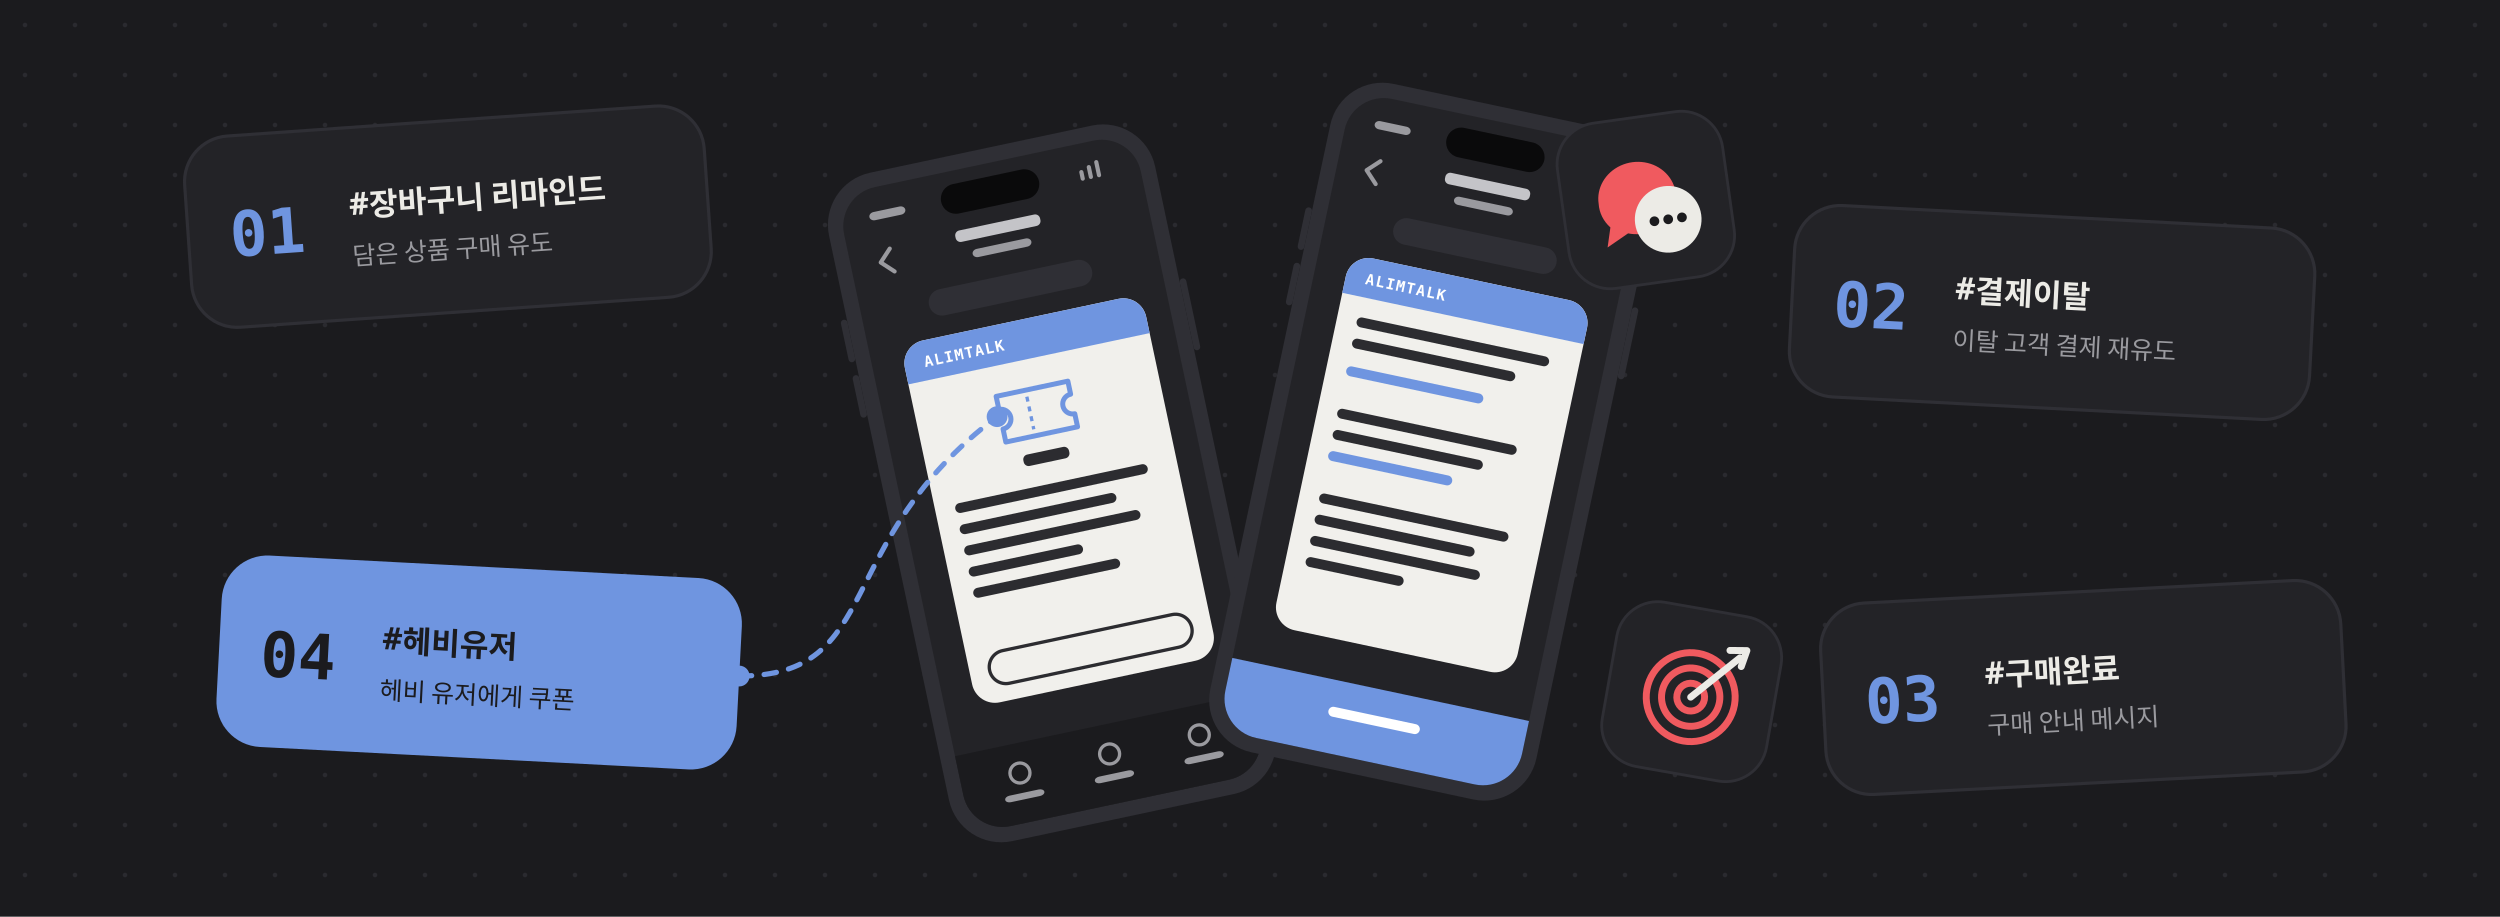
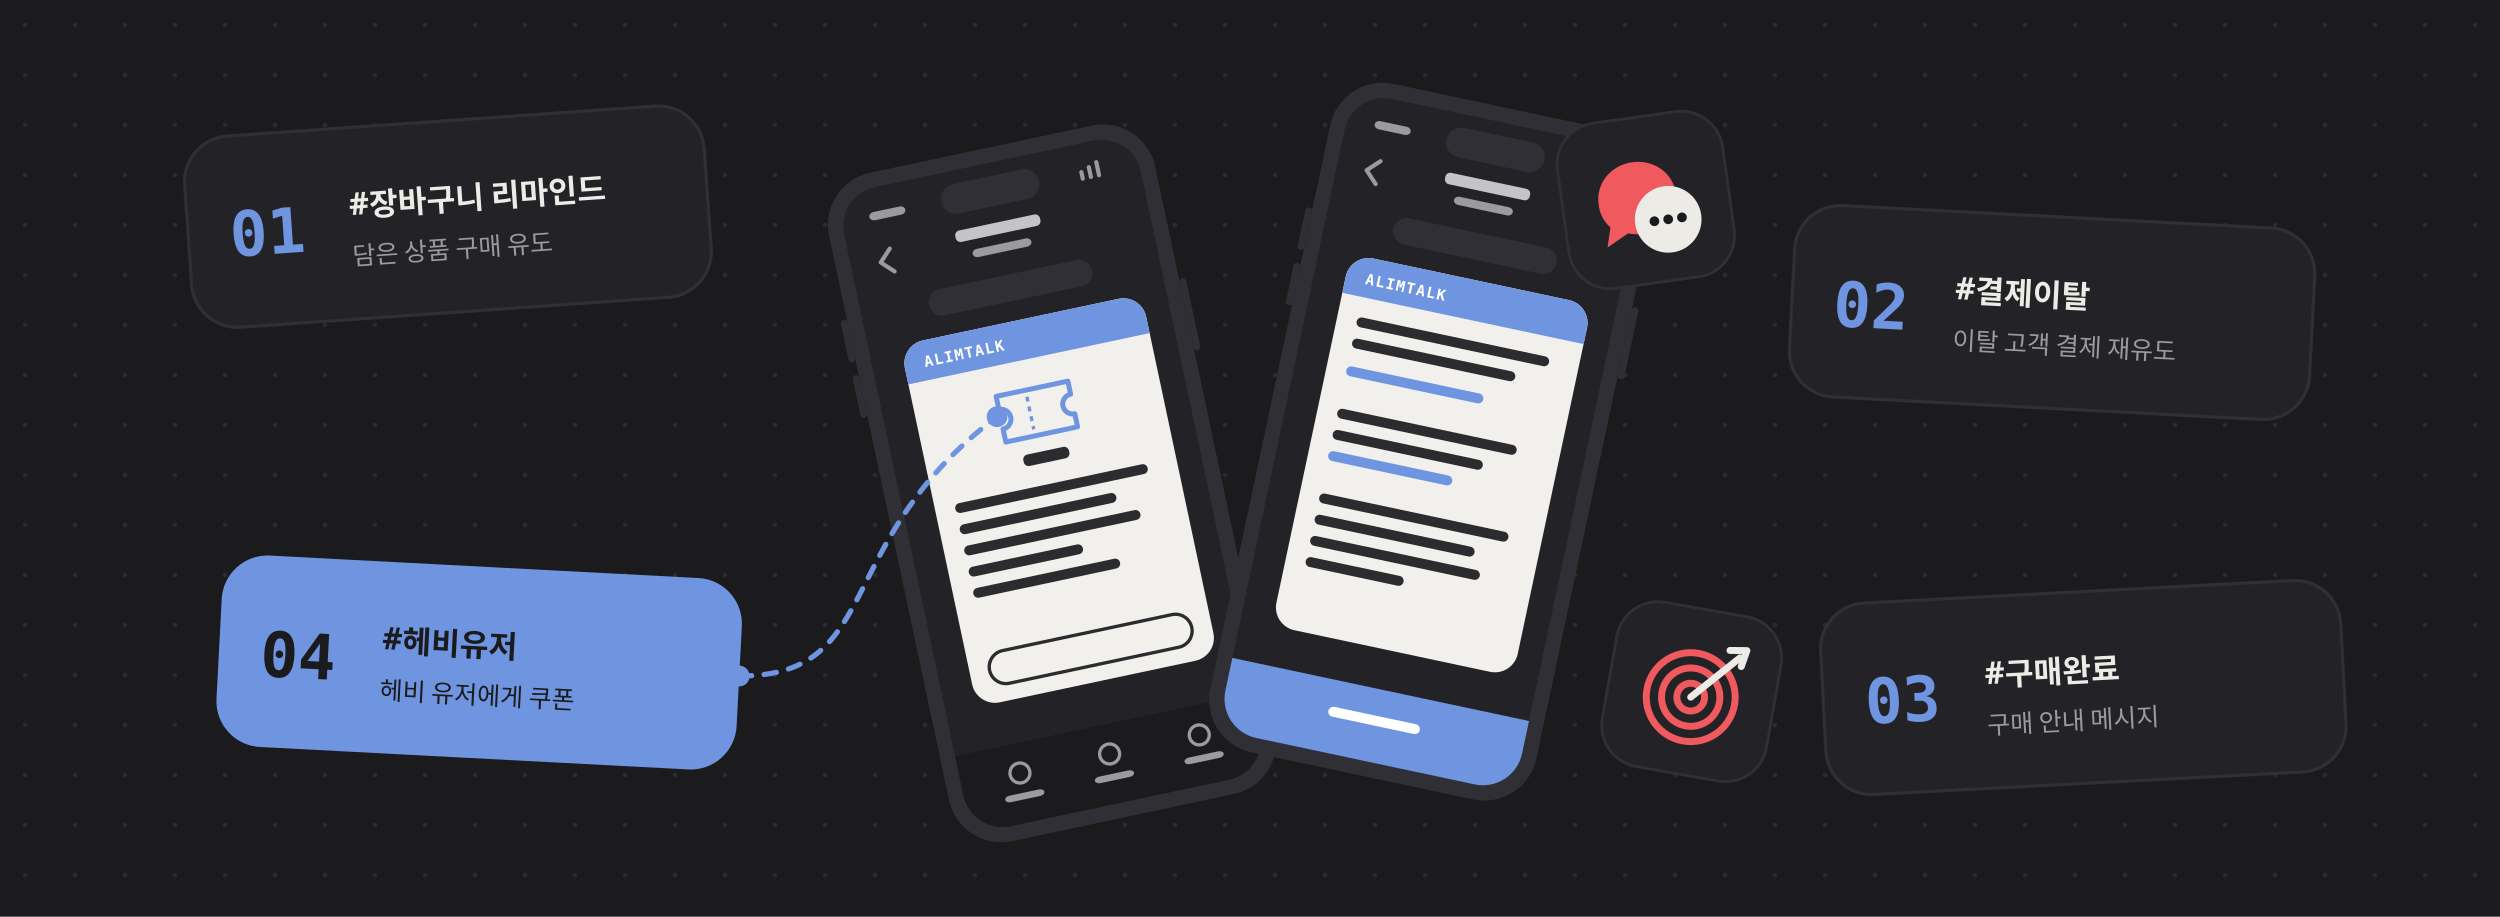
<svg xmlns="http://www.w3.org/2000/svg" viewBox="0 0 1200 440" width="1200" height="440">
  <rect width="1200" height="440" fill="#1b1b1e" />
  <g fill="#2a2a2f">
    <circle cx="12" cy="12" r="1.1" />
    <circle cx="12" cy="36" r="1.1" />
    <circle cx="12" cy="60" r="1.1" />
    <circle cx="12" cy="84" r="1.1" />
    <circle cx="12" cy="108" r="1.1" />
    <circle cx="12" cy="132" r="1.1" />
    <circle cx="12" cy="156" r="1.1" />
    <circle cx="12" cy="180" r="1.1" />
    <circle cx="12" cy="204" r="1.1" />
    <circle cx="12" cy="228" r="1.1" />
    <circle cx="12" cy="252" r="1.1" />
    <circle cx="12" cy="276" r="1.1" />
    <circle cx="12" cy="300" r="1.1" />
    <circle cx="12" cy="324" r="1.1" />
    <circle cx="12" cy="348" r="1.1" />
    <circle cx="12" cy="372" r="1.1" />
    <circle cx="12" cy="396" r="1.1" />
    <circle cx="12" cy="420" r="1.1" />
    <circle cx="36" cy="12" r="1.1" />
    <circle cx="36" cy="36" r="1.1" />
    <circle cx="36" cy="60" r="1.1" />
    <circle cx="36" cy="84" r="1.1" />
    <circle cx="36" cy="108" r="1.1" />
    <circle cx="36" cy="132" r="1.1" />
    <circle cx="36" cy="156" r="1.1" />
    <circle cx="36" cy="180" r="1.1" />
    <circle cx="36" cy="204" r="1.1" />
    <circle cx="36" cy="228" r="1.1" />
    <circle cx="36" cy="252" r="1.1" />
    <circle cx="36" cy="276" r="1.1" />
    <circle cx="36" cy="300" r="1.1" />
    <circle cx="36" cy="324" r="1.1" />
    <circle cx="36" cy="348" r="1.1" />
    <circle cx="36" cy="372" r="1.1" />
    <circle cx="36" cy="396" r="1.1" />
    <circle cx="36" cy="420" r="1.1" />
    <circle cx="60" cy="12" r="1.1" />
    <circle cx="60" cy="36" r="1.1" />
    <circle cx="60" cy="60" r="1.1" />
    <circle cx="60" cy="84" r="1.1" />
    <circle cx="60" cy="108" r="1.1" />
    <circle cx="60" cy="132" r="1.1" />
    <circle cx="60" cy="156" r="1.1" />
    <circle cx="60" cy="180" r="1.1" />
    <circle cx="60" cy="204" r="1.1" />
    <circle cx="60" cy="228" r="1.1" />
    <circle cx="60" cy="252" r="1.1" />
    <circle cx="60" cy="276" r="1.1" />
    <circle cx="60" cy="300" r="1.1" />
    <circle cx="60" cy="324" r="1.1" />
    <circle cx="60" cy="348" r="1.1" />
    <circle cx="60" cy="372" r="1.1" />
    <circle cx="60" cy="396" r="1.1" />
    <circle cx="60" cy="420" r="1.1" />
    <circle cx="84" cy="12" r="1.1" />
    <circle cx="84" cy="36" r="1.1" />
    <circle cx="84" cy="60" r="1.1" />
    <circle cx="84" cy="84" r="1.1" />
    <circle cx="84" cy="108" r="1.1" />
    <circle cx="84" cy="132" r="1.1" />
    <circle cx="84" cy="156" r="1.1" />
    <circle cx="84" cy="180" r="1.1" />
    <circle cx="84" cy="204" r="1.1" />
    <circle cx="84" cy="228" r="1.1" />
    <circle cx="84" cy="252" r="1.1" />
    <circle cx="84" cy="276" r="1.1" />
    <circle cx="84" cy="300" r="1.1" />
    <circle cx="84" cy="324" r="1.1" />
    <circle cx="84" cy="348" r="1.1" />
    <circle cx="84" cy="372" r="1.1" />
    <circle cx="84" cy="396" r="1.1" />
    <circle cx="84" cy="420" r="1.1" />
    <circle cx="108" cy="12" r="1.1" />
    <circle cx="108" cy="36" r="1.1" />
    <circle cx="108" cy="60" r="1.1" />
    <circle cx="108" cy="84" r="1.1" />
    <circle cx="108" cy="108" r="1.1" />
    <circle cx="108" cy="132" r="1.1" />
    <circle cx="108" cy="156" r="1.1" />
    <circle cx="108" cy="180" r="1.1" />
    <circle cx="108" cy="204" r="1.1" />
    <circle cx="108" cy="228" r="1.1" />
    <circle cx="108" cy="252" r="1.1" />
    <circle cx="108" cy="276" r="1.1" />
    <circle cx="108" cy="300" r="1.1" />
    <circle cx="108" cy="324" r="1.1" />
    <circle cx="108" cy="348" r="1.1" />
    <circle cx="108" cy="372" r="1.1" />
    <circle cx="108" cy="396" r="1.1" />
    <circle cx="108" cy="420" r="1.1" />
    <circle cx="132" cy="12" r="1.1" />
    <circle cx="132" cy="36" r="1.1" />
    <circle cx="132" cy="60" r="1.1" />
    <circle cx="132" cy="84" r="1.1" />
    <circle cx="132" cy="108" r="1.1" />
    <circle cx="132" cy="132" r="1.1" />
    <circle cx="132" cy="156" r="1.1" />
    <circle cx="132" cy="180" r="1.1" />
    <circle cx="132" cy="204" r="1.1" />
    <circle cx="132" cy="228" r="1.1" />
    <circle cx="132" cy="252" r="1.1" />
    <circle cx="132" cy="276" r="1.1" />
    <circle cx="132" cy="300" r="1.1" />
    <circle cx="132" cy="324" r="1.1" />
    <circle cx="132" cy="348" r="1.1" />
    <circle cx="132" cy="372" r="1.1" />
    <circle cx="132" cy="396" r="1.1" />
    <circle cx="132" cy="420" r="1.1" />
    <circle cx="156" cy="12" r="1.1" />
    <circle cx="156" cy="36" r="1.1" />
    <circle cx="156" cy="60" r="1.1" />
    <circle cx="156" cy="84" r="1.1" />
    <circle cx="156" cy="108" r="1.1" />
    <circle cx="156" cy="132" r="1.1" />
    <circle cx="156" cy="156" r="1.1" />
    <circle cx="156" cy="180" r="1.1" />
    <circle cx="156" cy="204" r="1.1" />
    <circle cx="156" cy="228" r="1.1" />
    <circle cx="156" cy="252" r="1.1" />
    <circle cx="156" cy="276" r="1.1" />
    <circle cx="156" cy="300" r="1.1" />
    <circle cx="156" cy="324" r="1.1" />
    <circle cx="156" cy="348" r="1.1" />
    <circle cx="156" cy="372" r="1.1" />
    <circle cx="156" cy="396" r="1.1" />
    <circle cx="156" cy="420" r="1.1" />
    <circle cx="180" cy="12" r="1.1" />
    <circle cx="180" cy="36" r="1.1" />
    <circle cx="180" cy="60" r="1.1" />
    <circle cx="180" cy="84" r="1.1" />
    <circle cx="180" cy="108" r="1.1" />
    <circle cx="180" cy="132" r="1.1" />
    <circle cx="180" cy="156" r="1.1" />
    <circle cx="180" cy="180" r="1.1" />
    <circle cx="180" cy="204" r="1.1" />
    <circle cx="180" cy="228" r="1.1" />
    <circle cx="180" cy="252" r="1.1" />
    <circle cx="180" cy="276" r="1.1" />
    <circle cx="180" cy="300" r="1.1" />
    <circle cx="180" cy="324" r="1.1" />
    <circle cx="180" cy="348" r="1.1" />
    <circle cx="180" cy="372" r="1.1" />
    <circle cx="180" cy="396" r="1.1" />
    <circle cx="180" cy="420" r="1.1" />
    <circle cx="204" cy="12" r="1.1" />
    <circle cx="204" cy="36" r="1.1" />
    <circle cx="204" cy="60" r="1.1" />
    <circle cx="204" cy="84" r="1.1" />
    <circle cx="204" cy="108" r="1.1" />
    <circle cx="204" cy="132" r="1.1" />
    <circle cx="204" cy="156" r="1.1" />
    <circle cx="204" cy="180" r="1.1" />
    <circle cx="204" cy="204" r="1.1" />
    <circle cx="204" cy="228" r="1.1" />
    <circle cx="204" cy="252" r="1.1" />
    <circle cx="204" cy="276" r="1.1" />
    <circle cx="204" cy="300" r="1.1" />
    <circle cx="204" cy="324" r="1.1" />
    <circle cx="204" cy="348" r="1.1" />
    <circle cx="204" cy="372" r="1.1" />
    <circle cx="204" cy="396" r="1.1" />
    <circle cx="204" cy="420" r="1.1" />
    <circle cx="228" cy="12" r="1.1" />
    <circle cx="228" cy="36" r="1.1" />
    <circle cx="228" cy="60" r="1.1" />
    <circle cx="228" cy="84" r="1.1" />
    <circle cx="228" cy="108" r="1.1" />
    <circle cx="228" cy="132" r="1.1" />
    <circle cx="228" cy="156" r="1.1" />
    <circle cx="228" cy="180" r="1.1" />
    <circle cx="228" cy="204" r="1.1" />
    <circle cx="228" cy="228" r="1.1" />
    <circle cx="228" cy="252" r="1.1" />
    <circle cx="228" cy="276" r="1.1" />
    <circle cx="228" cy="300" r="1.1" />
    <circle cx="228" cy="324" r="1.1" />
    <circle cx="228" cy="348" r="1.1" />
    <circle cx="228" cy="372" r="1.1" />
    <circle cx="228" cy="396" r="1.1" />
    <circle cx="228" cy="420" r="1.1" />
    <circle cx="252" cy="12" r="1.1" />
    <circle cx="252" cy="36" r="1.1" />
    <circle cx="252" cy="60" r="1.1" />
    <circle cx="252" cy="84" r="1.1" />
    <circle cx="252" cy="108" r="1.1" />
    <circle cx="252" cy="132" r="1.1" />
    <circle cx="252" cy="156" r="1.1" />
    <circle cx="252" cy="180" r="1.1" />
    <circle cx="252" cy="204" r="1.1" />
    <circle cx="252" cy="228" r="1.1" />
    <circle cx="252" cy="252" r="1.1" />
    <circle cx="252" cy="276" r="1.1" />
    <circle cx="252" cy="300" r="1.1" />
    <circle cx="252" cy="324" r="1.1" />
    <circle cx="252" cy="348" r="1.1" />
    <circle cx="252" cy="372" r="1.1" />
    <circle cx="252" cy="396" r="1.1" />
    <circle cx="252" cy="420" r="1.1" />
    <circle cx="276" cy="12" r="1.1" />
    <circle cx="276" cy="36" r="1.1" />
    <circle cx="276" cy="60" r="1.1" />
    <circle cx="276" cy="84" r="1.1" />
    <circle cx="276" cy="108" r="1.1" />
    <circle cx="276" cy="132" r="1.1" />
    <circle cx="276" cy="156" r="1.1" />
    <circle cx="276" cy="180" r="1.1" />
    <circle cx="276" cy="204" r="1.1" />
    <circle cx="276" cy="228" r="1.1" />
    <circle cx="276" cy="252" r="1.1" />
    <circle cx="276" cy="276" r="1.1" />
    <circle cx="276" cy="300" r="1.1" />
    <circle cx="276" cy="324" r="1.1" />
    <circle cx="276" cy="348" r="1.1" />
    <circle cx="276" cy="372" r="1.1" />
    <circle cx="276" cy="396" r="1.1" />
    <circle cx="276" cy="420" r="1.1" />
    <circle cx="300" cy="12" r="1.1" />
    <circle cx="300" cy="36" r="1.1" />
    <circle cx="300" cy="60" r="1.1" />
    <circle cx="300" cy="84" r="1.1" />
    <circle cx="300" cy="108" r="1.1" />
    <circle cx="300" cy="132" r="1.1" />
    <circle cx="300" cy="156" r="1.1" />
    <circle cx="300" cy="180" r="1.1" />
    <circle cx="300" cy="204" r="1.1" />
    <circle cx="300" cy="228" r="1.1" />
    <circle cx="300" cy="252" r="1.1" />
    <circle cx="300" cy="276" r="1.1" />
    <circle cx="300" cy="300" r="1.1" />
    <circle cx="300" cy="324" r="1.1" />
    <circle cx="300" cy="348" r="1.1" />
    <circle cx="300" cy="372" r="1.1" />
    <circle cx="300" cy="396" r="1.1" />
    <circle cx="300" cy="420" r="1.1" />
    <circle cx="324" cy="12" r="1.1" />
    <circle cx="324" cy="36" r="1.1" />
    <circle cx="324" cy="60" r="1.1" />
    <circle cx="324" cy="84" r="1.1" />
    <circle cx="324" cy="108" r="1.1" />
    <circle cx="324" cy="132" r="1.1" />
    <circle cx="324" cy="156" r="1.1" />
    <circle cx="324" cy="180" r="1.1" />
    <circle cx="324" cy="204" r="1.1" />
    <circle cx="324" cy="228" r="1.1" />
    <circle cx="324" cy="252" r="1.1" />
    <circle cx="324" cy="276" r="1.1" />
    <circle cx="324" cy="300" r="1.1" />
    <circle cx="324" cy="324" r="1.1" />
    <circle cx="324" cy="348" r="1.1" />
    <circle cx="324" cy="372" r="1.1" />
    <circle cx="324" cy="396" r="1.1" />
    <circle cx="324" cy="420" r="1.1" />
    <circle cx="348" cy="12" r="1.1" />
    <circle cx="348" cy="36" r="1.1" />
    <circle cx="348" cy="60" r="1.1" />
    <circle cx="348" cy="84" r="1.1" />
    <circle cx="348" cy="108" r="1.1" />
    <circle cx="348" cy="132" r="1.1" />
    <circle cx="348" cy="156" r="1.1" />
    <circle cx="348" cy="180" r="1.1" />
    <circle cx="348" cy="204" r="1.1" />
    <circle cx="348" cy="228" r="1.1" />
    <circle cx="348" cy="252" r="1.1" />
    <circle cx="348" cy="276" r="1.1" />
    <circle cx="348" cy="300" r="1.1" />
    <circle cx="348" cy="324" r="1.1" />
    <circle cx="348" cy="348" r="1.1" />
    <circle cx="348" cy="372" r="1.1" />
    <circle cx="348" cy="396" r="1.1" />
    <circle cx="348" cy="420" r="1.1" />
    <circle cx="372" cy="12" r="1.1" />
    <circle cx="372" cy="36" r="1.1" />
    <circle cx="372" cy="60" r="1.1" />
    <circle cx="372" cy="84" r="1.1" />
    <circle cx="372" cy="108" r="1.1" />
    <circle cx="372" cy="132" r="1.1" />
    <circle cx="372" cy="156" r="1.1" />
    <circle cx="372" cy="180" r="1.1" />
    <circle cx="372" cy="204" r="1.1" />
    <circle cx="372" cy="228" r="1.1" />
    <circle cx="372" cy="252" r="1.1" />
    <circle cx="372" cy="276" r="1.1" />
    <circle cx="372" cy="300" r="1.1" />
    <circle cx="372" cy="324" r="1.1" />
    <circle cx="372" cy="348" r="1.1" />
    <circle cx="372" cy="372" r="1.1" />
    <circle cx="372" cy="396" r="1.1" />
    <circle cx="372" cy="420" r="1.1" />
    <circle cx="396" cy="12" r="1.1" />
    <circle cx="396" cy="36" r="1.1" />
    <circle cx="396" cy="60" r="1.1" />
    <circle cx="396" cy="84" r="1.1" />
    <circle cx="396" cy="108" r="1.1" />
    <circle cx="396" cy="132" r="1.1" />
    <circle cx="396" cy="156" r="1.1" />
    <circle cx="396" cy="180" r="1.1" />
    <circle cx="396" cy="204" r="1.1" />
    <circle cx="396" cy="228" r="1.1" />
    <circle cx="396" cy="252" r="1.1" />
    <circle cx="396" cy="276" r="1.1" />
    <circle cx="396" cy="300" r="1.1" />
    <circle cx="396" cy="324" r="1.1" />
    <circle cx="396" cy="348" r="1.1" />
    <circle cx="396" cy="372" r="1.1" />
    <circle cx="396" cy="396" r="1.1" />
    <circle cx="396" cy="420" r="1.1" />
    <circle cx="420" cy="12" r="1.1" />
    <circle cx="420" cy="36" r="1.1" />
    <circle cx="420" cy="60" r="1.1" />
    <circle cx="420" cy="84" r="1.1" />
    <circle cx="420" cy="108" r="1.1" />
    <circle cx="420" cy="132" r="1.1" />
    <circle cx="420" cy="156" r="1.1" />
    <circle cx="420" cy="180" r="1.1" />
    <circle cx="420" cy="204" r="1.1" />
    <circle cx="420" cy="228" r="1.1" />
    <circle cx="420" cy="252" r="1.1" />
    <circle cx="420" cy="276" r="1.1" />
    <circle cx="420" cy="300" r="1.1" />
    <circle cx="420" cy="324" r="1.1" />
    <circle cx="420" cy="348" r="1.1" />
    <circle cx="420" cy="372" r="1.1" />
    <circle cx="420" cy="396" r="1.1" />
    <circle cx="420" cy="420" r="1.1" />
    <circle cx="444" cy="12" r="1.1" />
    <circle cx="444" cy="36" r="1.1" />
    <circle cx="444" cy="60" r="1.1" />
    <circle cx="444" cy="84" r="1.1" />
    <circle cx="444" cy="108" r="1.1" />
    <circle cx="444" cy="132" r="1.1" />
    <circle cx="444" cy="156" r="1.1" />
    <circle cx="444" cy="180" r="1.1" />
    <circle cx="444" cy="204" r="1.1" />
    <circle cx="444" cy="228" r="1.1" />
    <circle cx="444" cy="252" r="1.1" />
    <circle cx="444" cy="276" r="1.1" />
    <circle cx="444" cy="300" r="1.1" />
    <circle cx="444" cy="324" r="1.1" />
    <circle cx="444" cy="348" r="1.1" />
    <circle cx="444" cy="372" r="1.1" />
    <circle cx="444" cy="396" r="1.1" />
    <circle cx="444" cy="420" r="1.1" />
    <circle cx="468" cy="12" r="1.1" />
    <circle cx="468" cy="36" r="1.1" />
    <circle cx="468" cy="60" r="1.1" />
    <circle cx="468" cy="84" r="1.1" />
    <circle cx="468" cy="108" r="1.1" />
    <circle cx="468" cy="132" r="1.1" />
    <circle cx="468" cy="156" r="1.1" />
    <circle cx="468" cy="180" r="1.1" />
    <circle cx="468" cy="204" r="1.1" />
    <circle cx="468" cy="228" r="1.1" />
    <circle cx="468" cy="252" r="1.1" />
    <circle cx="468" cy="276" r="1.1" />
    <circle cx="468" cy="300" r="1.1" />
    <circle cx="468" cy="324" r="1.1" />
    <circle cx="468" cy="348" r="1.1" />
    <circle cx="468" cy="372" r="1.1" />
    <circle cx="468" cy="396" r="1.1" />
    <circle cx="468" cy="420" r="1.1" />
    <circle cx="492" cy="12" r="1.1" />
    <circle cx="492" cy="36" r="1.1" />
    <circle cx="492" cy="60" r="1.1" />
    <circle cx="492" cy="84" r="1.1" />
    <circle cx="492" cy="108" r="1.1" />
    <circle cx="492" cy="132" r="1.1" />
    <circle cx="492" cy="156" r="1.1" />
    <circle cx="492" cy="180" r="1.1" />
    <circle cx="492" cy="204" r="1.1" />
    <circle cx="492" cy="228" r="1.1" />
    <circle cx="492" cy="252" r="1.1" />
    <circle cx="492" cy="276" r="1.1" />
    <circle cx="492" cy="300" r="1.1" />
    <circle cx="492" cy="324" r="1.1" />
    <circle cx="492" cy="348" r="1.1" />
    <circle cx="492" cy="372" r="1.1" />
    <circle cx="492" cy="396" r="1.1" />
    <circle cx="492" cy="420" r="1.1" />
    <circle cx="516" cy="12" r="1.1" />
    <circle cx="516" cy="36" r="1.1" />
    <circle cx="516" cy="60" r="1.1" />
    <circle cx="516" cy="84" r="1.1" />
    <circle cx="516" cy="108" r="1.1" />
    <circle cx="516" cy="132" r="1.1" />
    <circle cx="516" cy="156" r="1.1" />
    <circle cx="516" cy="180" r="1.1" />
    <circle cx="516" cy="204" r="1.1" />
    <circle cx="516" cy="228" r="1.1" />
    <circle cx="516" cy="252" r="1.1" />
    <circle cx="516" cy="276" r="1.1" />
    <circle cx="516" cy="300" r="1.1" />
    <circle cx="516" cy="324" r="1.1" />
    <circle cx="516" cy="348" r="1.1" />
    <circle cx="516" cy="372" r="1.1" />
    <circle cx="516" cy="396" r="1.1" />
    <circle cx="516" cy="420" r="1.1" />
    <circle cx="540" cy="12" r="1.1" />
    <circle cx="540" cy="36" r="1.1" />
    <circle cx="540" cy="60" r="1.1" />
    <circle cx="540" cy="84" r="1.1" />
    <circle cx="540" cy="108" r="1.1" />
    <circle cx="540" cy="132" r="1.1" />
    <circle cx="540" cy="156" r="1.1" />
    <circle cx="540" cy="180" r="1.1" />
    <circle cx="540" cy="204" r="1.1" />
    <circle cx="540" cy="228" r="1.1" />
    <circle cx="540" cy="252" r="1.1" />
    <circle cx="540" cy="276" r="1.1" />
    <circle cx="540" cy="300" r="1.1" />
    <circle cx="540" cy="324" r="1.1" />
    <circle cx="540" cy="348" r="1.1" />
    <circle cx="540" cy="372" r="1.1" />
    <circle cx="540" cy="396" r="1.1" />
    <circle cx="540" cy="420" r="1.1" />
    <circle cx="564" cy="12" r="1.1" />
    <circle cx="564" cy="36" r="1.1" />
    <circle cx="564" cy="60" r="1.1" />
    <circle cx="564" cy="84" r="1.1" />
    <circle cx="564" cy="108" r="1.1" />
    <circle cx="564" cy="132" r="1.1" />
    <circle cx="564" cy="156" r="1.1" />
    <circle cx="564" cy="180" r="1.1" />
    <circle cx="564" cy="204" r="1.1" />
    <circle cx="564" cy="228" r="1.1" />
    <circle cx="564" cy="252" r="1.1" />
    <circle cx="564" cy="276" r="1.1" />
    <circle cx="564" cy="300" r="1.1" />
    <circle cx="564" cy="324" r="1.1" />
    <circle cx="564" cy="348" r="1.1" />
    <circle cx="564" cy="372" r="1.1" />
    <circle cx="564" cy="396" r="1.1" />
    <circle cx="564" cy="420" r="1.1" />
    <circle cx="588" cy="12" r="1.1" />
    <circle cx="588" cy="36" r="1.1" />
    <circle cx="588" cy="60" r="1.1" />
    <circle cx="588" cy="84" r="1.1" />
    <circle cx="588" cy="108" r="1.1" />
    <circle cx="588" cy="132" r="1.1" />
    <circle cx="588" cy="156" r="1.1" />
    <circle cx="588" cy="180" r="1.1" />
    <circle cx="588" cy="204" r="1.1" />
    <circle cx="588" cy="228" r="1.1" />
    <circle cx="588" cy="252" r="1.1" />
    <circle cx="588" cy="276" r="1.1" />
    <circle cx="588" cy="300" r="1.1" />
    <circle cx="588" cy="324" r="1.1" />
    <circle cx="588" cy="348" r="1.1" />
    <circle cx="588" cy="372" r="1.1" />
    <circle cx="588" cy="396" r="1.1" />
    <circle cx="588" cy="420" r="1.1" />
    <circle cx="612" cy="12" r="1.1" />
    <circle cx="612" cy="36" r="1.1" />
    <circle cx="612" cy="60" r="1.1" />
    <circle cx="612" cy="84" r="1.1" />
    <circle cx="612" cy="108" r="1.1" />
    <circle cx="612" cy="132" r="1.1" />
    <circle cx="612" cy="156" r="1.1" />
    <circle cx="612" cy="180" r="1.1" />
    <circle cx="612" cy="204" r="1.1" />
    <circle cx="612" cy="228" r="1.1" />
    <circle cx="612" cy="252" r="1.1" />
    <circle cx="612" cy="276" r="1.1" />
    <circle cx="612" cy="300" r="1.1" />
    <circle cx="612" cy="324" r="1.1" />
    <circle cx="612" cy="348" r="1.1" />
    <circle cx="612" cy="372" r="1.1" />
    <circle cx="612" cy="396" r="1.1" />
    <circle cx="612" cy="420" r="1.1" />
    <circle cx="636" cy="12" r="1.1" />
    <circle cx="636" cy="36" r="1.1" />
    <circle cx="636" cy="60" r="1.1" />
    <circle cx="636" cy="84" r="1.1" />
    <circle cx="636" cy="108" r="1.1" />
    <circle cx="636" cy="132" r="1.1" />
    <circle cx="636" cy="156" r="1.1" />
    <circle cx="636" cy="180" r="1.1" />
    <circle cx="636" cy="204" r="1.1" />
    <circle cx="636" cy="228" r="1.1" />
    <circle cx="636" cy="252" r="1.1" />
    <circle cx="636" cy="276" r="1.1" />
    <circle cx="636" cy="300" r="1.1" />
    <circle cx="636" cy="324" r="1.1" />
    <circle cx="636" cy="348" r="1.1" />
    <circle cx="636" cy="372" r="1.1" />
    <circle cx="636" cy="396" r="1.1" />
    <circle cx="636" cy="420" r="1.1" />
    <circle cx="660" cy="12" r="1.1" />
    <circle cx="660" cy="36" r="1.1" />
    <circle cx="660" cy="60" r="1.1" />
    <circle cx="660" cy="84" r="1.1" />
    <circle cx="660" cy="108" r="1.1" />
    <circle cx="660" cy="132" r="1.1" />
    <circle cx="660" cy="156" r="1.1" />
    <circle cx="660" cy="180" r="1.1" />
    <circle cx="660" cy="204" r="1.1" />
    <circle cx="660" cy="228" r="1.1" />
    <circle cx="660" cy="252" r="1.1" />
    <circle cx="660" cy="276" r="1.1" />
    <circle cx="660" cy="300" r="1.1" />
    <circle cx="660" cy="324" r="1.1" />
    <circle cx="660" cy="348" r="1.1" />
    <circle cx="660" cy="372" r="1.1" />
    <circle cx="660" cy="396" r="1.1" />
    <circle cx="660" cy="420" r="1.1" />
    <circle cx="684" cy="12" r="1.1" />
    <circle cx="684" cy="36" r="1.1" />
    <circle cx="684" cy="60" r="1.1" />
    <circle cx="684" cy="84" r="1.1" />
    <circle cx="684" cy="108" r="1.1" />
    <circle cx="684" cy="132" r="1.1" />
    <circle cx="684" cy="156" r="1.1" />
    <circle cx="684" cy="180" r="1.1" />
    <circle cx="684" cy="204" r="1.1" />
    <circle cx="684" cy="228" r="1.1" />
    <circle cx="684" cy="252" r="1.1" />
    <circle cx="684" cy="276" r="1.1" />
    <circle cx="684" cy="300" r="1.1" />
    <circle cx="684" cy="324" r="1.1" />
    <circle cx="684" cy="348" r="1.1" />
    <circle cx="684" cy="372" r="1.1" />
    <circle cx="684" cy="396" r="1.1" />
    <circle cx="684" cy="420" r="1.1" />
    <circle cx="708" cy="12" r="1.1" />
    <circle cx="708" cy="36" r="1.1" />
    <circle cx="708" cy="60" r="1.1" />
    <circle cx="708" cy="84" r="1.1" />
    <circle cx="708" cy="108" r="1.1" />
    <circle cx="708" cy="132" r="1.1" />
    <circle cx="708" cy="156" r="1.1" />
    <circle cx="708" cy="180" r="1.1" />
    <circle cx="708" cy="204" r="1.1" />
    <circle cx="708" cy="228" r="1.1" />
    <circle cx="708" cy="252" r="1.1" />
    <circle cx="708" cy="276" r="1.1" />
    <circle cx="708" cy="300" r="1.1" />
    <circle cx="708" cy="324" r="1.1" />
    <circle cx="708" cy="348" r="1.1" />
    <circle cx="708" cy="372" r="1.1" />
    <circle cx="708" cy="396" r="1.1" />
    <circle cx="708" cy="420" r="1.1" />
    <circle cx="732" cy="12" r="1.1" />
    <circle cx="732" cy="36" r="1.1" />
    <circle cx="732" cy="60" r="1.1" />
    <circle cx="732" cy="84" r="1.1" />
    <circle cx="732" cy="108" r="1.1" />
    <circle cx="732" cy="132" r="1.1" />
    <circle cx="732" cy="156" r="1.1" />
    <circle cx="732" cy="180" r="1.1" />
    <circle cx="732" cy="204" r="1.1" />
    <circle cx="732" cy="228" r="1.1" />
    <circle cx="732" cy="252" r="1.1" />
    <circle cx="732" cy="276" r="1.1" />
    <circle cx="732" cy="300" r="1.1" />
    <circle cx="732" cy="324" r="1.1" />
    <circle cx="732" cy="348" r="1.1" />
    <circle cx="732" cy="372" r="1.1" />
    <circle cx="732" cy="396" r="1.1" />
    <circle cx="732" cy="420" r="1.1" />
    <circle cx="756" cy="12" r="1.1" />
    <circle cx="756" cy="36" r="1.1" />
    <circle cx="756" cy="60" r="1.1" />
    <circle cx="756" cy="84" r="1.1" />
    <circle cx="756" cy="108" r="1.1" />
    <circle cx="756" cy="132" r="1.1" />
    <circle cx="756" cy="156" r="1.1" />
    <circle cx="756" cy="180" r="1.1" />
    <circle cx="756" cy="204" r="1.1" />
    <circle cx="756" cy="228" r="1.1" />
    <circle cx="756" cy="252" r="1.1" />
    <circle cx="756" cy="276" r="1.1" />
    <circle cx="756" cy="300" r="1.1" />
    <circle cx="756" cy="324" r="1.1" />
    <circle cx="756" cy="348" r="1.1" />
    <circle cx="756" cy="372" r="1.1" />
    <circle cx="756" cy="396" r="1.1" />
    <circle cx="756" cy="420" r="1.1" />
    <circle cx="780" cy="12" r="1.1" />
    <circle cx="780" cy="36" r="1.1" />
    <circle cx="780" cy="60" r="1.1" />
    <circle cx="780" cy="84" r="1.1" />
    <circle cx="780" cy="108" r="1.1" />
    <circle cx="780" cy="132" r="1.1" />
    <circle cx="780" cy="156" r="1.1" />
    <circle cx="780" cy="180" r="1.1" />
    <circle cx="780" cy="204" r="1.1" />
    <circle cx="780" cy="228" r="1.1" />
    <circle cx="780" cy="252" r="1.1" />
    <circle cx="780" cy="276" r="1.1" />
    <circle cx="780" cy="300" r="1.1" />
    <circle cx="780" cy="324" r="1.1" />
    <circle cx="780" cy="348" r="1.1" />
    <circle cx="780" cy="372" r="1.1" />
    <circle cx="780" cy="396" r="1.1" />
    <circle cx="780" cy="420" r="1.1" />
    <circle cx="804" cy="12" r="1.1" />
    <circle cx="804" cy="36" r="1.1" />
    <circle cx="804" cy="60" r="1.1" />
    <circle cx="804" cy="84" r="1.1" />
    <circle cx="804" cy="108" r="1.1" />
    <circle cx="804" cy="132" r="1.1" />
    <circle cx="804" cy="156" r="1.1" />
    <circle cx="804" cy="180" r="1.1" />
    <circle cx="804" cy="204" r="1.1" />
    <circle cx="804" cy="228" r="1.1" />
    <circle cx="804" cy="252" r="1.1" />
    <circle cx="804" cy="276" r="1.1" />
    <circle cx="804" cy="300" r="1.1" />
    <circle cx="804" cy="324" r="1.1" />
    <circle cx="804" cy="348" r="1.1" />
    <circle cx="804" cy="372" r="1.1" />
    <circle cx="804" cy="396" r="1.1" />
    <circle cx="804" cy="420" r="1.1" />
    <circle cx="828" cy="12" r="1.1" />
    <circle cx="828" cy="36" r="1.1" />
    <circle cx="828" cy="60" r="1.1" />
    <circle cx="828" cy="84" r="1.1" />
    <circle cx="828" cy="108" r="1.1" />
    <circle cx="828" cy="132" r="1.1" />
    <circle cx="828" cy="156" r="1.1" />
    <circle cx="828" cy="180" r="1.1" />
    <circle cx="828" cy="204" r="1.1" />
    <circle cx="828" cy="228" r="1.1" />
    <circle cx="828" cy="252" r="1.1" />
    <circle cx="828" cy="276" r="1.1" />
    <circle cx="828" cy="300" r="1.1" />
    <circle cx="828" cy="324" r="1.1" />
    <circle cx="828" cy="348" r="1.1" />
    <circle cx="828" cy="372" r="1.1" />
    <circle cx="828" cy="396" r="1.1" />
    <circle cx="828" cy="420" r="1.1" />
    <circle cx="852" cy="12" r="1.1" />
    <circle cx="852" cy="36" r="1.1" />
    <circle cx="852" cy="60" r="1.1" />
    <circle cx="852" cy="84" r="1.1" />
    <circle cx="852" cy="108" r="1.1" />
    <circle cx="852" cy="132" r="1.1" />
    <circle cx="852" cy="156" r="1.1" />
    <circle cx="852" cy="180" r="1.1" />
    <circle cx="852" cy="204" r="1.1" />
    <circle cx="852" cy="228" r="1.1" />
    <circle cx="852" cy="252" r="1.1" />
    <circle cx="852" cy="276" r="1.1" />
    <circle cx="852" cy="300" r="1.1" />
    <circle cx="852" cy="324" r="1.1" />
    <circle cx="852" cy="348" r="1.1" />
    <circle cx="852" cy="372" r="1.1" />
    <circle cx="852" cy="396" r="1.1" />
    <circle cx="852" cy="420" r="1.1" />
    <circle cx="876" cy="12" r="1.1" />
    <circle cx="876" cy="36" r="1.1" />
    <circle cx="876" cy="60" r="1.1" />
    <circle cx="876" cy="84" r="1.1" />
    <circle cx="876" cy="108" r="1.1" />
    <circle cx="876" cy="132" r="1.1" />
    <circle cx="876" cy="156" r="1.1" />
    <circle cx="876" cy="180" r="1.1" />
    <circle cx="876" cy="204" r="1.1" />
    <circle cx="876" cy="228" r="1.1" />
    <circle cx="876" cy="252" r="1.1" />
    <circle cx="876" cy="276" r="1.1" />
    <circle cx="876" cy="300" r="1.1" />
    <circle cx="876" cy="324" r="1.1" />
    <circle cx="876" cy="348" r="1.1" />
    <circle cx="876" cy="372" r="1.1" />
    <circle cx="876" cy="396" r="1.1" />
    <circle cx="876" cy="420" r="1.1" />
    <circle cx="900" cy="12" r="1.1" />
    <circle cx="900" cy="36" r="1.1" />
    <circle cx="900" cy="60" r="1.1" />
    <circle cx="900" cy="84" r="1.1" />
    <circle cx="900" cy="108" r="1.1" />
    <circle cx="900" cy="132" r="1.1" />
    <circle cx="900" cy="156" r="1.1" />
    <circle cx="900" cy="180" r="1.1" />
    <circle cx="900" cy="204" r="1.1" />
    <circle cx="900" cy="228" r="1.1" />
    <circle cx="900" cy="252" r="1.1" />
    <circle cx="900" cy="276" r="1.1" />
    <circle cx="900" cy="300" r="1.1" />
    <circle cx="900" cy="324" r="1.1" />
    <circle cx="900" cy="348" r="1.1" />
    <circle cx="900" cy="372" r="1.1" />
    <circle cx="900" cy="396" r="1.1" />
    <circle cx="900" cy="420" r="1.1" />
    <circle cx="924" cy="12" r="1.1" />
    <circle cx="924" cy="36" r="1.1" />
    <circle cx="924" cy="60" r="1.1" />
    <circle cx="924" cy="84" r="1.1" />
    <circle cx="924" cy="108" r="1.1" />
    <circle cx="924" cy="132" r="1.1" />
    <circle cx="924" cy="156" r="1.1" />
    <circle cx="924" cy="180" r="1.1" />
    <circle cx="924" cy="204" r="1.1" />
    <circle cx="924" cy="228" r="1.1" />
    <circle cx="924" cy="252" r="1.1" />
    <circle cx="924" cy="276" r="1.1" />
    <circle cx="924" cy="300" r="1.1" />
    <circle cx="924" cy="324" r="1.1" />
    <circle cx="924" cy="348" r="1.1" />
    <circle cx="924" cy="372" r="1.1" />
    <circle cx="924" cy="396" r="1.1" />
    <circle cx="924" cy="420" r="1.1" />
    <circle cx="948" cy="12" r="1.1" />
    <circle cx="948" cy="36" r="1.1" />
    <circle cx="948" cy="60" r="1.1" />
    <circle cx="948" cy="84" r="1.1" />
    <circle cx="948" cy="108" r="1.1" />
    <circle cx="948" cy="132" r="1.1" />
    <circle cx="948" cy="156" r="1.1" />
    <circle cx="948" cy="180" r="1.1" />
    <circle cx="948" cy="204" r="1.1" />
    <circle cx="948" cy="228" r="1.1" />
    <circle cx="948" cy="252" r="1.1" />
    <circle cx="948" cy="276" r="1.1" />
    <circle cx="948" cy="300" r="1.1" />
    <circle cx="948" cy="324" r="1.1" />
    <circle cx="948" cy="348" r="1.1" />
    <circle cx="948" cy="372" r="1.1" />
    <circle cx="948" cy="396" r="1.1" />
    <circle cx="948" cy="420" r="1.1" />
    <circle cx="972" cy="12" r="1.1" />
    <circle cx="972" cy="36" r="1.1" />
    <circle cx="972" cy="60" r="1.1" />
    <circle cx="972" cy="84" r="1.1" />
    <circle cx="972" cy="108" r="1.1" />
    <circle cx="972" cy="132" r="1.1" />
    <circle cx="972" cy="156" r="1.1" />
    <circle cx="972" cy="180" r="1.1" />
    <circle cx="972" cy="204" r="1.1" />
    <circle cx="972" cy="228" r="1.1" />
    <circle cx="972" cy="252" r="1.1" />
    <circle cx="972" cy="276" r="1.1" />
    <circle cx="972" cy="300" r="1.1" />
    <circle cx="972" cy="324" r="1.1" />
    <circle cx="972" cy="348" r="1.1" />
    <circle cx="972" cy="372" r="1.1" />
    <circle cx="972" cy="396" r="1.1" />
    <circle cx="972" cy="420" r="1.1" />
    <circle cx="996" cy="12" r="1.1" />
    <circle cx="996" cy="36" r="1.1" />
    <circle cx="996" cy="60" r="1.1" />
    <circle cx="996" cy="84" r="1.1" />
    <circle cx="996" cy="108" r="1.1" />
    <circle cx="996" cy="132" r="1.1" />
    <circle cx="996" cy="156" r="1.1" />
    <circle cx="996" cy="180" r="1.1" />
    <circle cx="996" cy="204" r="1.1" />
    <circle cx="996" cy="228" r="1.1" />
    <circle cx="996" cy="252" r="1.1" />
    <circle cx="996" cy="276" r="1.1" />
    <circle cx="996" cy="300" r="1.1" />
    <circle cx="996" cy="324" r="1.1" />
    <circle cx="996" cy="348" r="1.1" />
    <circle cx="996" cy="372" r="1.1" />
    <circle cx="996" cy="396" r="1.1" />
    <circle cx="996" cy="420" r="1.1" />
    <circle cx="1020" cy="12" r="1.1" />
    <circle cx="1020" cy="36" r="1.1" />
    <circle cx="1020" cy="60" r="1.1" />
    <circle cx="1020" cy="84" r="1.1" />
    <circle cx="1020" cy="108" r="1.1" />
    <circle cx="1020" cy="132" r="1.1" />
    <circle cx="1020" cy="156" r="1.1" />
    <circle cx="1020" cy="180" r="1.1" />
    <circle cx="1020" cy="204" r="1.1" />
    <circle cx="1020" cy="228" r="1.1" />
    <circle cx="1020" cy="252" r="1.1" />
    <circle cx="1020" cy="276" r="1.1" />
    <circle cx="1020" cy="300" r="1.1" />
    <circle cx="1020" cy="324" r="1.1" />
    <circle cx="1020" cy="348" r="1.1" />
    <circle cx="1020" cy="372" r="1.1" />
    <circle cx="1020" cy="396" r="1.1" />
    <circle cx="1020" cy="420" r="1.1" />
    <circle cx="1044" cy="12" r="1.1" />
    <circle cx="1044" cy="36" r="1.1" />
    <circle cx="1044" cy="60" r="1.1" />
    <circle cx="1044" cy="84" r="1.1" />
    <circle cx="1044" cy="108" r="1.1" />
    <circle cx="1044" cy="132" r="1.1" />
    <circle cx="1044" cy="156" r="1.1" />
    <circle cx="1044" cy="180" r="1.1" />
    <circle cx="1044" cy="204" r="1.1" />
    <circle cx="1044" cy="228" r="1.1" />
    <circle cx="1044" cy="252" r="1.1" />
    <circle cx="1044" cy="276" r="1.1" />
    <circle cx="1044" cy="300" r="1.1" />
    <circle cx="1044" cy="324" r="1.1" />
    <circle cx="1044" cy="348" r="1.1" />
    <circle cx="1044" cy="372" r="1.1" />
    <circle cx="1044" cy="396" r="1.1" />
    <circle cx="1044" cy="420" r="1.1" />
    <circle cx="1068" cy="12" r="1.1" />
    <circle cx="1068" cy="36" r="1.1" />
    <circle cx="1068" cy="60" r="1.1" />
    <circle cx="1068" cy="84" r="1.1" />
    <circle cx="1068" cy="108" r="1.1" />
    <circle cx="1068" cy="132" r="1.1" />
    <circle cx="1068" cy="156" r="1.1" />
    <circle cx="1068" cy="180" r="1.1" />
    <circle cx="1068" cy="204" r="1.1" />
    <circle cx="1068" cy="228" r="1.1" />
    <circle cx="1068" cy="252" r="1.1" />
    <circle cx="1068" cy="276" r="1.1" />
    <circle cx="1068" cy="300" r="1.1" />
    <circle cx="1068" cy="324" r="1.1" />
    <circle cx="1068" cy="348" r="1.1" />
    <circle cx="1068" cy="372" r="1.1" />
    <circle cx="1068" cy="396" r="1.1" />
    <circle cx="1068" cy="420" r="1.1" />
    <circle cx="1092" cy="12" r="1.1" />
    <circle cx="1092" cy="36" r="1.1" />
    <circle cx="1092" cy="60" r="1.1" />
    <circle cx="1092" cy="84" r="1.1" />
    <circle cx="1092" cy="108" r="1.1" />
    <circle cx="1092" cy="132" r="1.1" />
    <circle cx="1092" cy="156" r="1.1" />
    <circle cx="1092" cy="180" r="1.1" />
    <circle cx="1092" cy="204" r="1.1" />
    <circle cx="1092" cy="228" r="1.1" />
    <circle cx="1092" cy="252" r="1.1" />
    <circle cx="1092" cy="276" r="1.1" />
    <circle cx="1092" cy="300" r="1.1" />
    <circle cx="1092" cy="324" r="1.1" />
    <circle cx="1092" cy="348" r="1.1" />
    <circle cx="1092" cy="372" r="1.1" />
    <circle cx="1092" cy="396" r="1.1" />
    <circle cx="1092" cy="420" r="1.1" />
    <circle cx="1116" cy="12" r="1.1" />
    <circle cx="1116" cy="36" r="1.1" />
    <circle cx="1116" cy="60" r="1.1" />
    <circle cx="1116" cy="84" r="1.1" />
    <circle cx="1116" cy="108" r="1.1" />
    <circle cx="1116" cy="132" r="1.1" />
    <circle cx="1116" cy="156" r="1.1" />
    <circle cx="1116" cy="180" r="1.1" />
    <circle cx="1116" cy="204" r="1.1" />
    <circle cx="1116" cy="228" r="1.1" />
    <circle cx="1116" cy="252" r="1.1" />
    <circle cx="1116" cy="276" r="1.1" />
    <circle cx="1116" cy="300" r="1.1" />
    <circle cx="1116" cy="324" r="1.1" />
    <circle cx="1116" cy="348" r="1.1" />
    <circle cx="1116" cy="372" r="1.1" />
    <circle cx="1116" cy="396" r="1.1" />
    <circle cx="1116" cy="420" r="1.1" />
    <circle cx="1140" cy="12" r="1.1" />
    <circle cx="1140" cy="36" r="1.1" />
    <circle cx="1140" cy="60" r="1.1" />
    <circle cx="1140" cy="84" r="1.1" />
    <circle cx="1140" cy="108" r="1.1" />
    <circle cx="1140" cy="132" r="1.1" />
    <circle cx="1140" cy="156" r="1.1" />
    <circle cx="1140" cy="180" r="1.1" />
    <circle cx="1140" cy="204" r="1.1" />
    <circle cx="1140" cy="228" r="1.1" />
    <circle cx="1140" cy="252" r="1.1" />
    <circle cx="1140" cy="276" r="1.1" />
    <circle cx="1140" cy="300" r="1.1" />
    <circle cx="1140" cy="324" r="1.1" />
    <circle cx="1140" cy="348" r="1.1" />
    <circle cx="1140" cy="372" r="1.1" />
    <circle cx="1140" cy="396" r="1.1" />
    <circle cx="1140" cy="420" r="1.1" />
    <circle cx="1164" cy="12" r="1.1" />
    <circle cx="1164" cy="36" r="1.1" />
    <circle cx="1164" cy="60" r="1.1" />
    <circle cx="1164" cy="84" r="1.1" />
    <circle cx="1164" cy="108" r="1.1" />
    <circle cx="1164" cy="132" r="1.1" />
    <circle cx="1164" cy="156" r="1.1" />
    <circle cx="1164" cy="180" r="1.1" />
    <circle cx="1164" cy="204" r="1.1" />
    <circle cx="1164" cy="228" r="1.1" />
    <circle cx="1164" cy="252" r="1.1" />
    <circle cx="1164" cy="276" r="1.1" />
    <circle cx="1164" cy="300" r="1.1" />
    <circle cx="1164" cy="324" r="1.1" />
    <circle cx="1164" cy="348" r="1.1" />
    <circle cx="1164" cy="372" r="1.1" />
    <circle cx="1164" cy="396" r="1.1" />
    <circle cx="1164" cy="420" r="1.1" />
    <circle cx="1188" cy="12" r="1.1" />
    <circle cx="1188" cy="36" r="1.1" />
    <circle cx="1188" cy="60" r="1.1" />
    <circle cx="1188" cy="84" r="1.1" />
    <circle cx="1188" cy="108" r="1.1" />
    <circle cx="1188" cy="132" r="1.1" />
    <circle cx="1188" cy="156" r="1.1" />
    <circle cx="1188" cy="180" r="1.1" />
    <circle cx="1188" cy="204" r="1.1" />
    <circle cx="1188" cy="228" r="1.1" />
    <circle cx="1188" cy="252" r="1.1" />
    <circle cx="1188" cy="276" r="1.1" />
    <circle cx="1188" cy="300" r="1.1" />
    <circle cx="1188" cy="324" r="1.1" />
    <circle cx="1188" cy="348" r="1.1" />
    <circle cx="1188" cy="372" r="1.1" />
    <circle cx="1188" cy="396" r="1.1" />
    <circle cx="1188" cy="420" r="1.1" />
  </g>
  <g transform="translate(812 332) rotate(10) scale(0.667)">
    <rect x="-60" y="-60" width="120" height="120" rx="30" fill="#232327" stroke="#2f2f35" stroke-width="2" />
    <circle cx="0" cy="4" r="32" fill="none" stroke="#f05a5f" stroke-width="5" />
    <circle cx="0" cy="4" r="21" fill="none" stroke="#f05a5f" stroke-width="5" />
    <circle cx="0" cy="4" r="10" fill="none" stroke="#f05a5f" stroke-width="5" />
    <line x1="0" y1="4" x2="30" y2="-30" stroke="#ecebe6" stroke-width="5" stroke-linecap="round" />
    <path d="M22 -34 l12 -2 l-2 12" fill="none" stroke="#ecebe6" stroke-width="5" stroke-linecap="round" stroke-linejoin="round" />
  </g>
  <g transform="translate(505 232) rotate(-12) scale(0.8)">
    <rect x="-104" y="-122" width="4" height="26" rx="2" fill="#2f2f35" />
    <rect x="-104" y="-88" width="4" height="26" rx="2" fill="#2f2f35" />
    <rect x="100" y="-104" width="4" height="44" rx="2" fill="#2f2f35" />
    <rect x="-100" y="-205" width="200" height="410" rx="32" fill="#2f2f35" />
    <rect x="-91" y="-196" width="182" height="392" rx="24" fill="#232327" />
    <clipPath id="scr17">
      <rect x="-91" y="-196" width="182" height="392" rx="24" />
    </clipPath>
    <g clip-path="url(#scr17)">
-       <rect x="-30" y="-188" width="60" height="18" rx="9" fill="#0a0a0b" />
+       <rect x="-30" y="-188" width="60" height="18" rx="9" fill="#2f2f35" />
      <rect x="-74" y="-181.5" width="22" height="5" rx="3" fill="#9a9a9f" />
      <path d="M56 -175 v-4 M61 -175 v-6 M66 -175 v-8" stroke="#9a9a9f" stroke-width="2.5" stroke-linecap="round" />
      <path d="M-66 -158 l-7 7 l7 7" fill="none" stroke="#9a9a9f" stroke-width="2.5" stroke-linecap="round" stroke-linejoin="round" />
      <rect x="-26" y="-160" width="52" height="7" rx="3" fill="#c4c4c8" />
      <rect x="-18" y="-147" width="36" height="5" rx="3" fill="#9a9a9f" />
      <rect x="-50" y="-128" width="100" height="16" rx="8" fill="#2f2f35" />
      <rect x="-72" y="-100" width="148" height="222" rx="14" fill="#f1f0ec" />
      <path d="M-72 -76 v-10 a14 14 0 0 1 14 -14 h120 a14 14 0 0 1 14 14 v10 z" fill="#6f95e0" />
      <text x="-60.0" y="-84.0" font-family="'SF Mono','Menlo','Consolas',monospace" font-size="9" font-weight="700" fill="#ffffff" text-anchor="start" letter-spacing=".8">ALIMTALK</text>
      <path d="M-22 -58 h44 v8 a6 6 0 0 0 0 12 v8 h-44 v-8 a6 6 0 0 0 0 -12 z" fill="none" stroke="#6f95e0" stroke-width="3" stroke-linejoin="round" />
      <line x1="-4" y1="-54" x2="-4" y2="-34" stroke="#6f95e0" stroke-width="2" stroke-dasharray="3 3" />
      <rect x="-14" y="-20" width="28" height="7" rx="3" fill="#2c2c30" />
      <rect x="-60" y="0" width="118" height="6" rx="3" fill="#2c2c30" />
      <rect x="-60" y="13" width="96" height="6" rx="3" fill="#2c2c30" />
      <rect x="-60" y="26" width="108" height="6" rx="3" fill="#2c2c30" />
      <rect x="-60" y="39" width="70" height="6" rx="3" fill="#2c2c30" />
      <rect x="-60" y="52" width="90" height="6" rx="3" fill="#2c2c30" />
      <rect x="-60" y="92" width="124" height="20" rx="10" fill="none" stroke="#2c2c30" stroke-width="2" />
      <rect x="-91" y="148" width="182" height="48" fill="#1b1b1e" />
      <circle cx="-55" cy="166" r="6" fill="none" stroke="#9a9a9f" stroke-width="2" />
      <rect x="-67" y="178" width="24" height="4" rx="3" fill="#9a9a9f" />
      <circle cx="0" cy="166" r="6" fill="none" stroke="#9a9a9f" stroke-width="2" />
      <rect x="-12" y="178" width="24" height="4" rx="3" fill="#9a9a9f" />
      <circle cx="55" cy="166" r="6" fill="none" stroke="#9a9a9f" stroke-width="2" />
      <rect x="43" y="178" width="24" height="4" rx="3" fill="#9a9a9f" />
    </g>
  </g>
  <g transform="translate(688 212) rotate(12) scale(0.8)">
    <rect x="-104" y="-122" width="4" height="26" rx="2" fill="#2f2f35" />
    <rect x="-104" y="-88" width="4" height="26" rx="2" fill="#2f2f35" />
    <rect x="100" y="-104" width="4" height="44" rx="2" fill="#2f2f35" />
    <rect x="-100" y="-205" width="200" height="410" rx="32" fill="#2f2f35" />
    <rect x="-91" y="-196" width="182" height="392" rx="24" fill="#232327" />
    <clipPath id="scr51">
      <rect x="-91" y="-196" width="182" height="392" rx="24" />
    </clipPath>
    <g clip-path="url(#scr51)">
-       <rect x="-30" y="-188" width="60" height="18" rx="9" fill="#0a0a0b" />
+       <rect x="-30" y="-188" width="60" height="18" rx="9" fill="#2f2f35" />
      <rect x="-74" y="-181.5" width="22" height="5" rx="3" fill="#9a9a9f" />
      <path d="M56 -175 v-4 M61 -175 v-6 M66 -175 v-8" stroke="#9a9a9f" stroke-width="2.5" stroke-linecap="round" />
      <path d="M-66 -158 l-7 7 l7 7" fill="none" stroke="#9a9a9f" stroke-width="2.5" stroke-linecap="round" stroke-linejoin="round" />
      <rect x="-26" y="-160" width="52" height="7" rx="3" fill="#c4c4c8" />
      <rect x="-18" y="-147" width="36" height="5" rx="3" fill="#9a9a9f" />
      <rect x="-50" y="-128" width="100" height="16" rx="8" fill="#2f2f35" />
      <rect x="-72" y="-100" width="148" height="228" rx="14" fill="#f1f0ec" />
      <path d="M-72 -76 v-10 a14 14 0 0 1 14 -14 h120 a14 14 0 0 1 14 14 v10 z" fill="#6f95e0" />
      <text x="-60.0" y="-84.0" font-family="'SF Mono','Menlo','Consolas',monospace" font-size="9" font-weight="700" fill="#ffffff" text-anchor="start" letter-spacing=".8">ALIMTALK</text>
      <rect x="-60" y="-64" width="118" height="6" rx="3" fill="#2c2c30" />
      <rect x="-60" y="-51" width="100" height="6" rx="3" fill="#2c2c30" />
      <rect x="-60" y="-34" width="84" height="6" rx="3" fill="#6f95e0" />
      <rect x="-60" y="-8" width="110" height="6" rx="3" fill="#2c2c30" />
      <rect x="-60" y="5" width="92" height="6" rx="3" fill="#2c2c30" />
      <rect x="-60" y="18" width="76" height="6" rx="3" fill="#6f95e0" />
      <rect x="-60" y="44" width="116" height="6" rx="3" fill="#2c2c30" />
      <rect x="-60" y="57" width="98" height="6" rx="3" fill="#2c2c30" />
      <rect x="-60" y="70" width="104" height="6" rx="3" fill="#2c2c30" />
      <rect x="-60" y="83" width="60" height="6" rx="3" fill="#2c2c30" />
      <rect x="-91" y="152" width="182" height="44" fill="#6f95e0" />
      <rect x="-28" y="168" width="56" height="6" rx="3" fill="#ffffff" />
    </g>
  </g>
  <g transform="translate(790 96) rotate(-8) scale(0.667)">
    <rect x="-60" y="-60" width="120" height="120" rx="30" fill="#232327" stroke="#2f2f35" stroke-width="2" />
    <path d="M-34 -2 a28 26 0 1 1 18 24 l-16 8 l4 -14 a28 26 0 0 1 -6 -18 z" fill="#f05a5f" />
    <circle cx="14" cy="16" r="24" fill="#ecebe6" />
    <circle cx="4" cy="16" r="3.5" fill="#1b1b1e" />
    <circle cx="14" cy="16" r="3.5" fill="#1b1b1e" />
    <circle cx="24" cy="16" r="3.5" fill="#1b1b1e" />
  </g>
  <g transform="translate(215 104) rotate(-4)">
    <rect x="-125.0" y="-46.0" width="250" height="92" rx="22" fill="#232327" stroke="#2f2f35" stroke-width="1.5" />
    <text x="-105.0" y="12.0" font-family="'SF Mono','Menlo','Consolas',monospace" font-size="30" font-weight="800" fill="#6f95e0" text-anchor="start">01</text>
    <text x="-47.0" y="-4.0" font-family="'Noto Sans KR','Apple SD Gothic Neo','Malgun Gothic',sans-serif" font-size="15" font-weight="700" fill="#ecebe6" text-anchor="start">#장바구니 리마인드</text>
    <text x="-47.0" y="20.0" font-family="'Noto Sans KR','Apple SD Gothic Neo','Malgun Gothic',sans-serif" font-size="12" font-weight="400" fill="#9a9a9f" text-anchor="start">담은 상품 구매 유도</text>
  </g>
  <g transform="translate(985 150) rotate(3)">
    <rect x="-125.0" y="-46.0" width="250" height="92" rx="22" fill="#232327" stroke="#2f2f35" stroke-width="1.5" />
    <text x="-105.0" y="12.0" font-family="'SF Mono','Menlo','Consolas',monospace" font-size="30" font-weight="800" fill="#6f95e0" text-anchor="start">02</text>
    <text x="-47.0" y="-4.0" font-family="'Noto Sans KR','Apple SD Gothic Neo','Malgun Gothic',sans-serif" font-size="15" font-weight="700" fill="#ecebe6" text-anchor="start">#결제이탈</text>
    <text x="-47.0" y="20.0" font-family="'Noto Sans KR','Apple SD Gothic Neo','Malgun Gothic',sans-serif" font-size="12" font-weight="400" fill="#9a9a9f" text-anchor="start">이탈 고객 결제 재유도</text>
  </g>
  <g transform="translate(1000 330) rotate(-3)">
    <rect x="-125.0" y="-46.0" width="250" height="92" rx="22" fill="#232327" stroke="#2f2f35" stroke-width="1.5" />
    <text x="-105.0" y="12.0" font-family="'SF Mono','Menlo','Consolas',monospace" font-size="30" font-weight="800" fill="#6f95e0" text-anchor="start">03</text>
    <text x="-47.0" y="-4.0" font-family="'Noto Sans KR','Apple SD Gothic Neo','Malgun Gothic',sans-serif" font-size="15" font-weight="700" fill="#ecebe6" text-anchor="start">#구매완료</text>
    <text x="-47.0" y="20.0" font-family="'Noto Sans KR','Apple SD Gothic Neo','Malgun Gothic',sans-serif" font-size="12" font-weight="400" fill="#9a9a9f" text-anchor="start">구매 안내 메시지</text>
  </g>
  <g transform="translate(230 318) rotate(3)">
    <rect x="-125.0" y="-46.0" width="250" height="92" rx="22" fill="#6f95e0" />
    <text x="-105.0" y="12.0" font-family="'SF Mono','Menlo','Consolas',monospace" font-size="30" font-weight="800" fill="#1b1b1e" text-anchor="start">04</text>
    <text x="-47.0" y="-4.0" font-family="'Noto Sans KR','Apple SD Gothic Neo','Malgun Gothic',sans-serif" font-size="15" font-weight="700" fill="#1b1b1e" text-anchor="start">#헤비유저</text>
    <text x="-47.0" y="20.0" font-family="'Noto Sans KR','Apple SD Gothic Neo','Malgun Gothic',sans-serif" font-size="12" font-weight="400" fill="#1b1b1e" text-anchor="start">헤비 유저에게 쿠폰</text>
  </g>
  <path d="M354.8,324.5 C424.8,324.5 398.6,260.0 478.6,200.0" fill="none" stroke="#6f95e0" stroke-width="2.5" stroke-dasharray="6 6" stroke-linecap="round" />
  <circle cx="354.8" cy="324.5" r="5" fill="#6f95e0" />
  <circle cx="478.6" cy="200.0" r="5" fill="#6f95e0" />
</svg>
